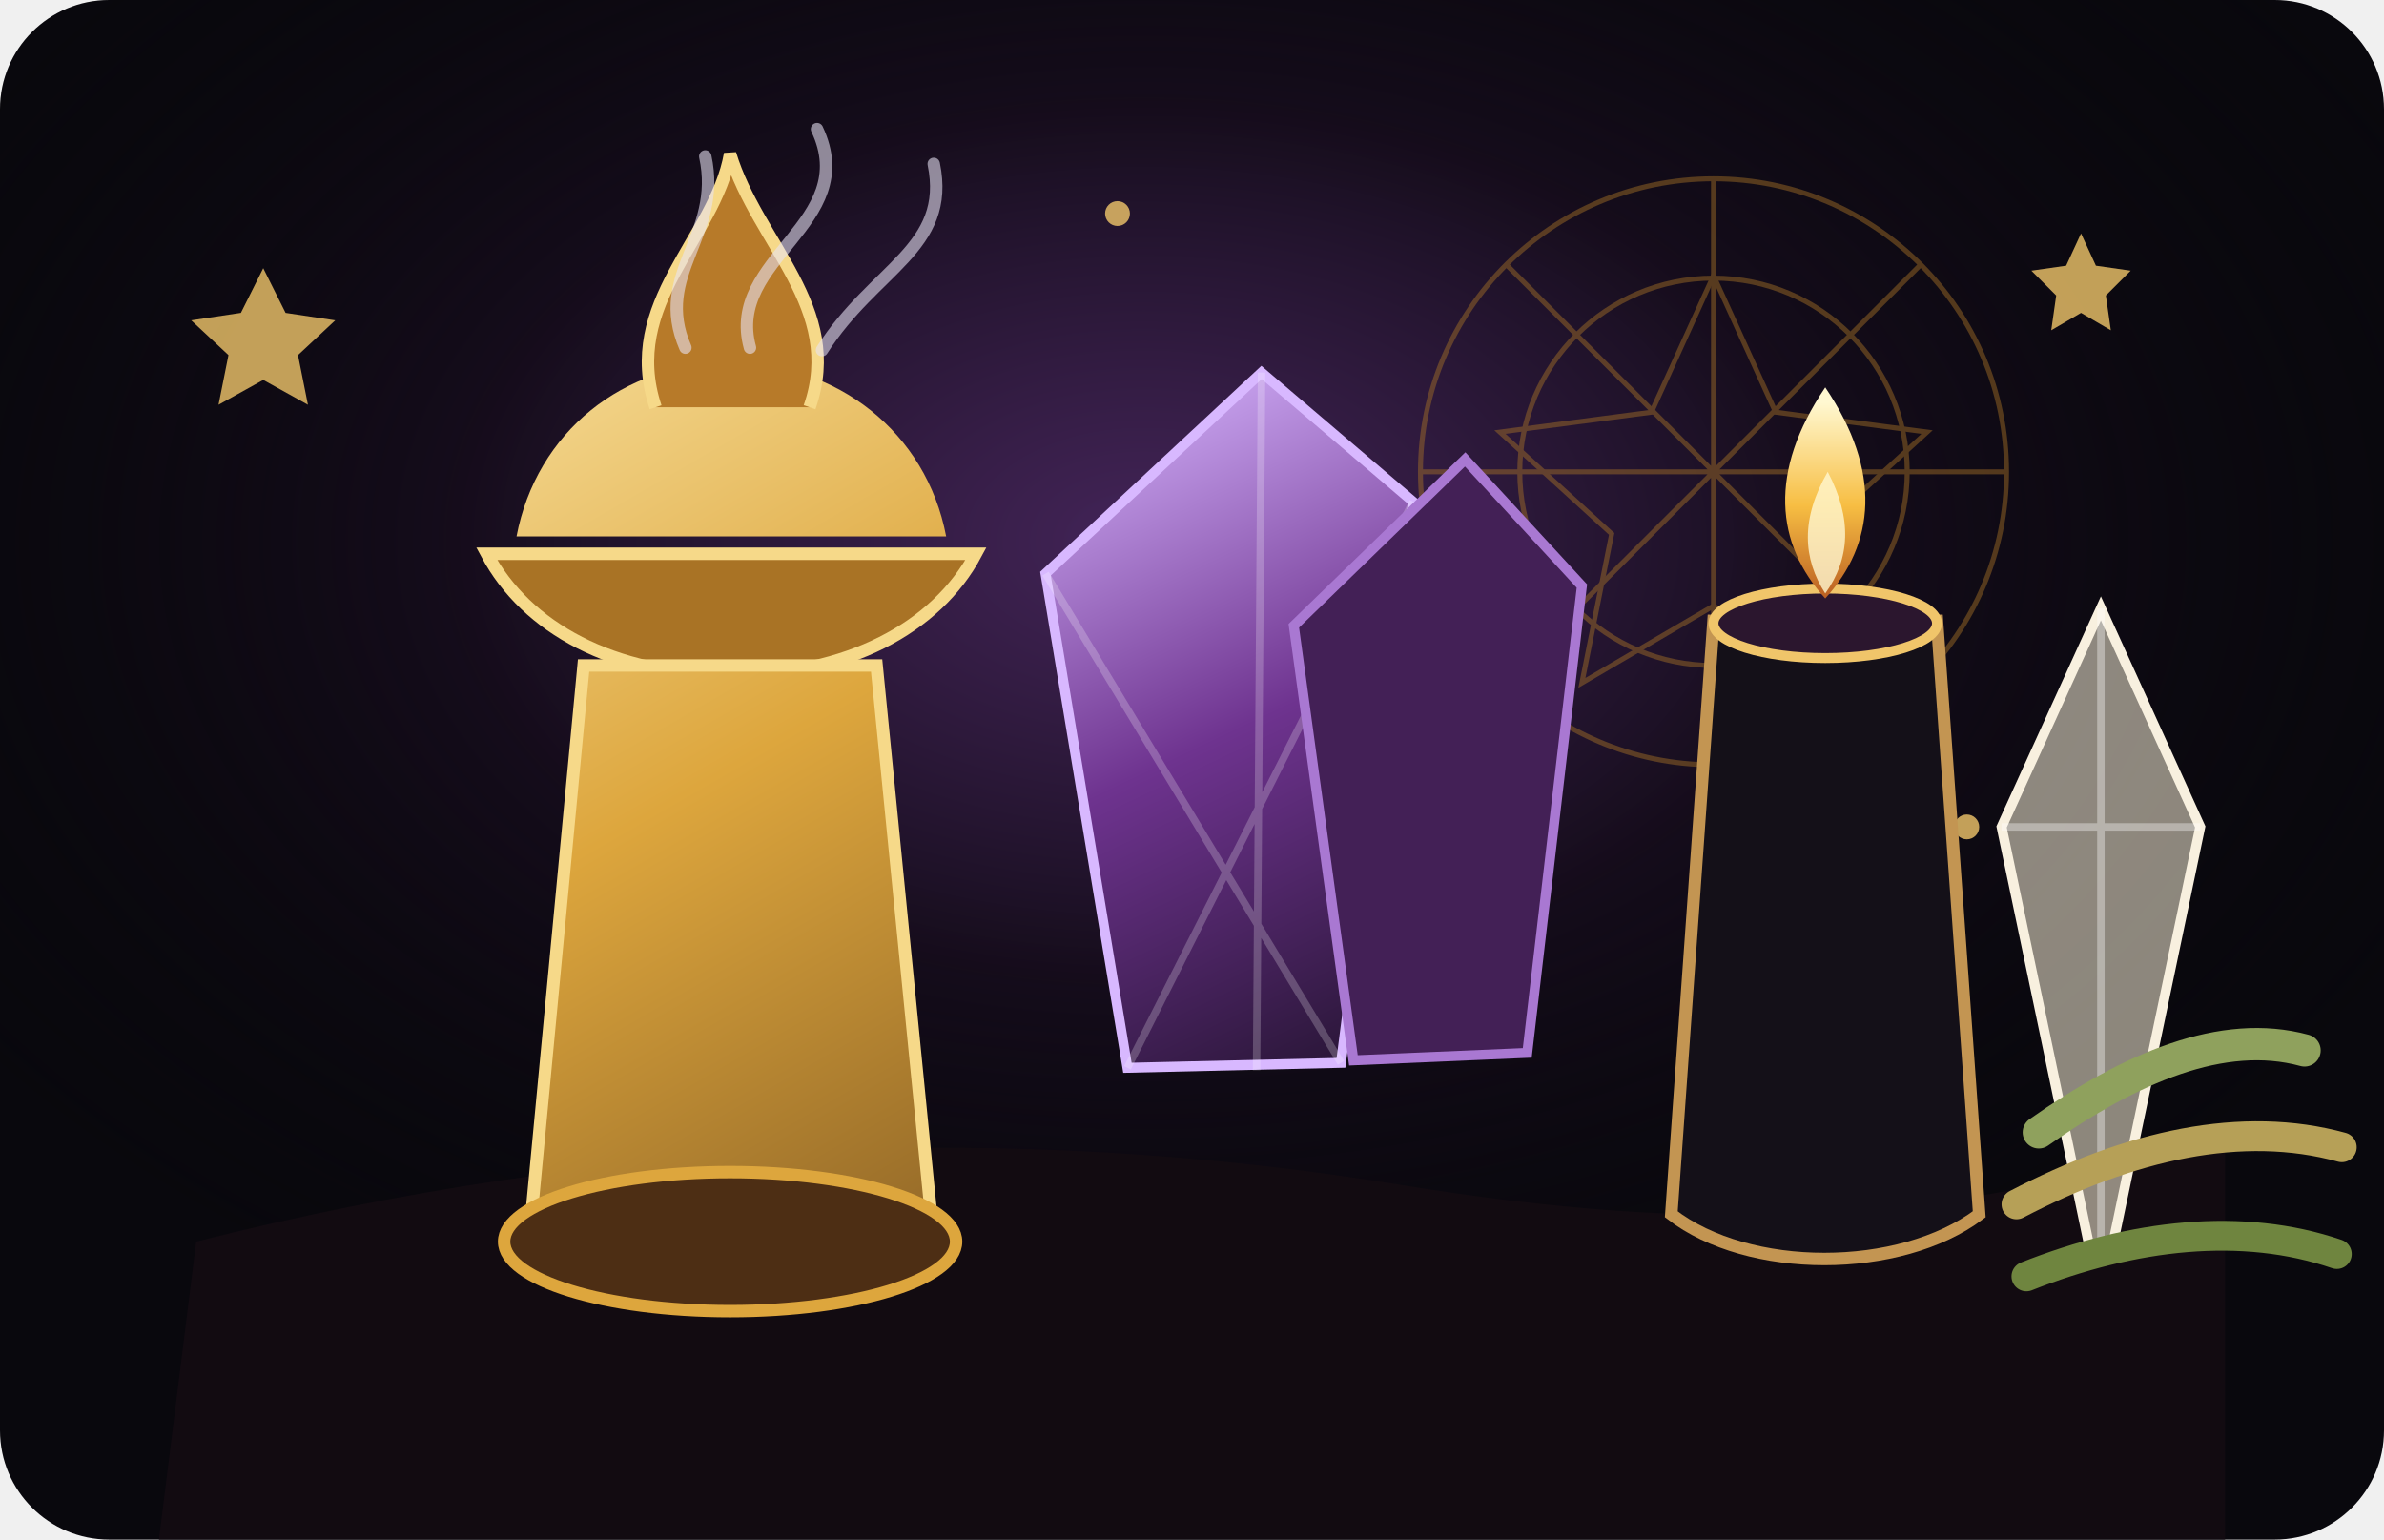
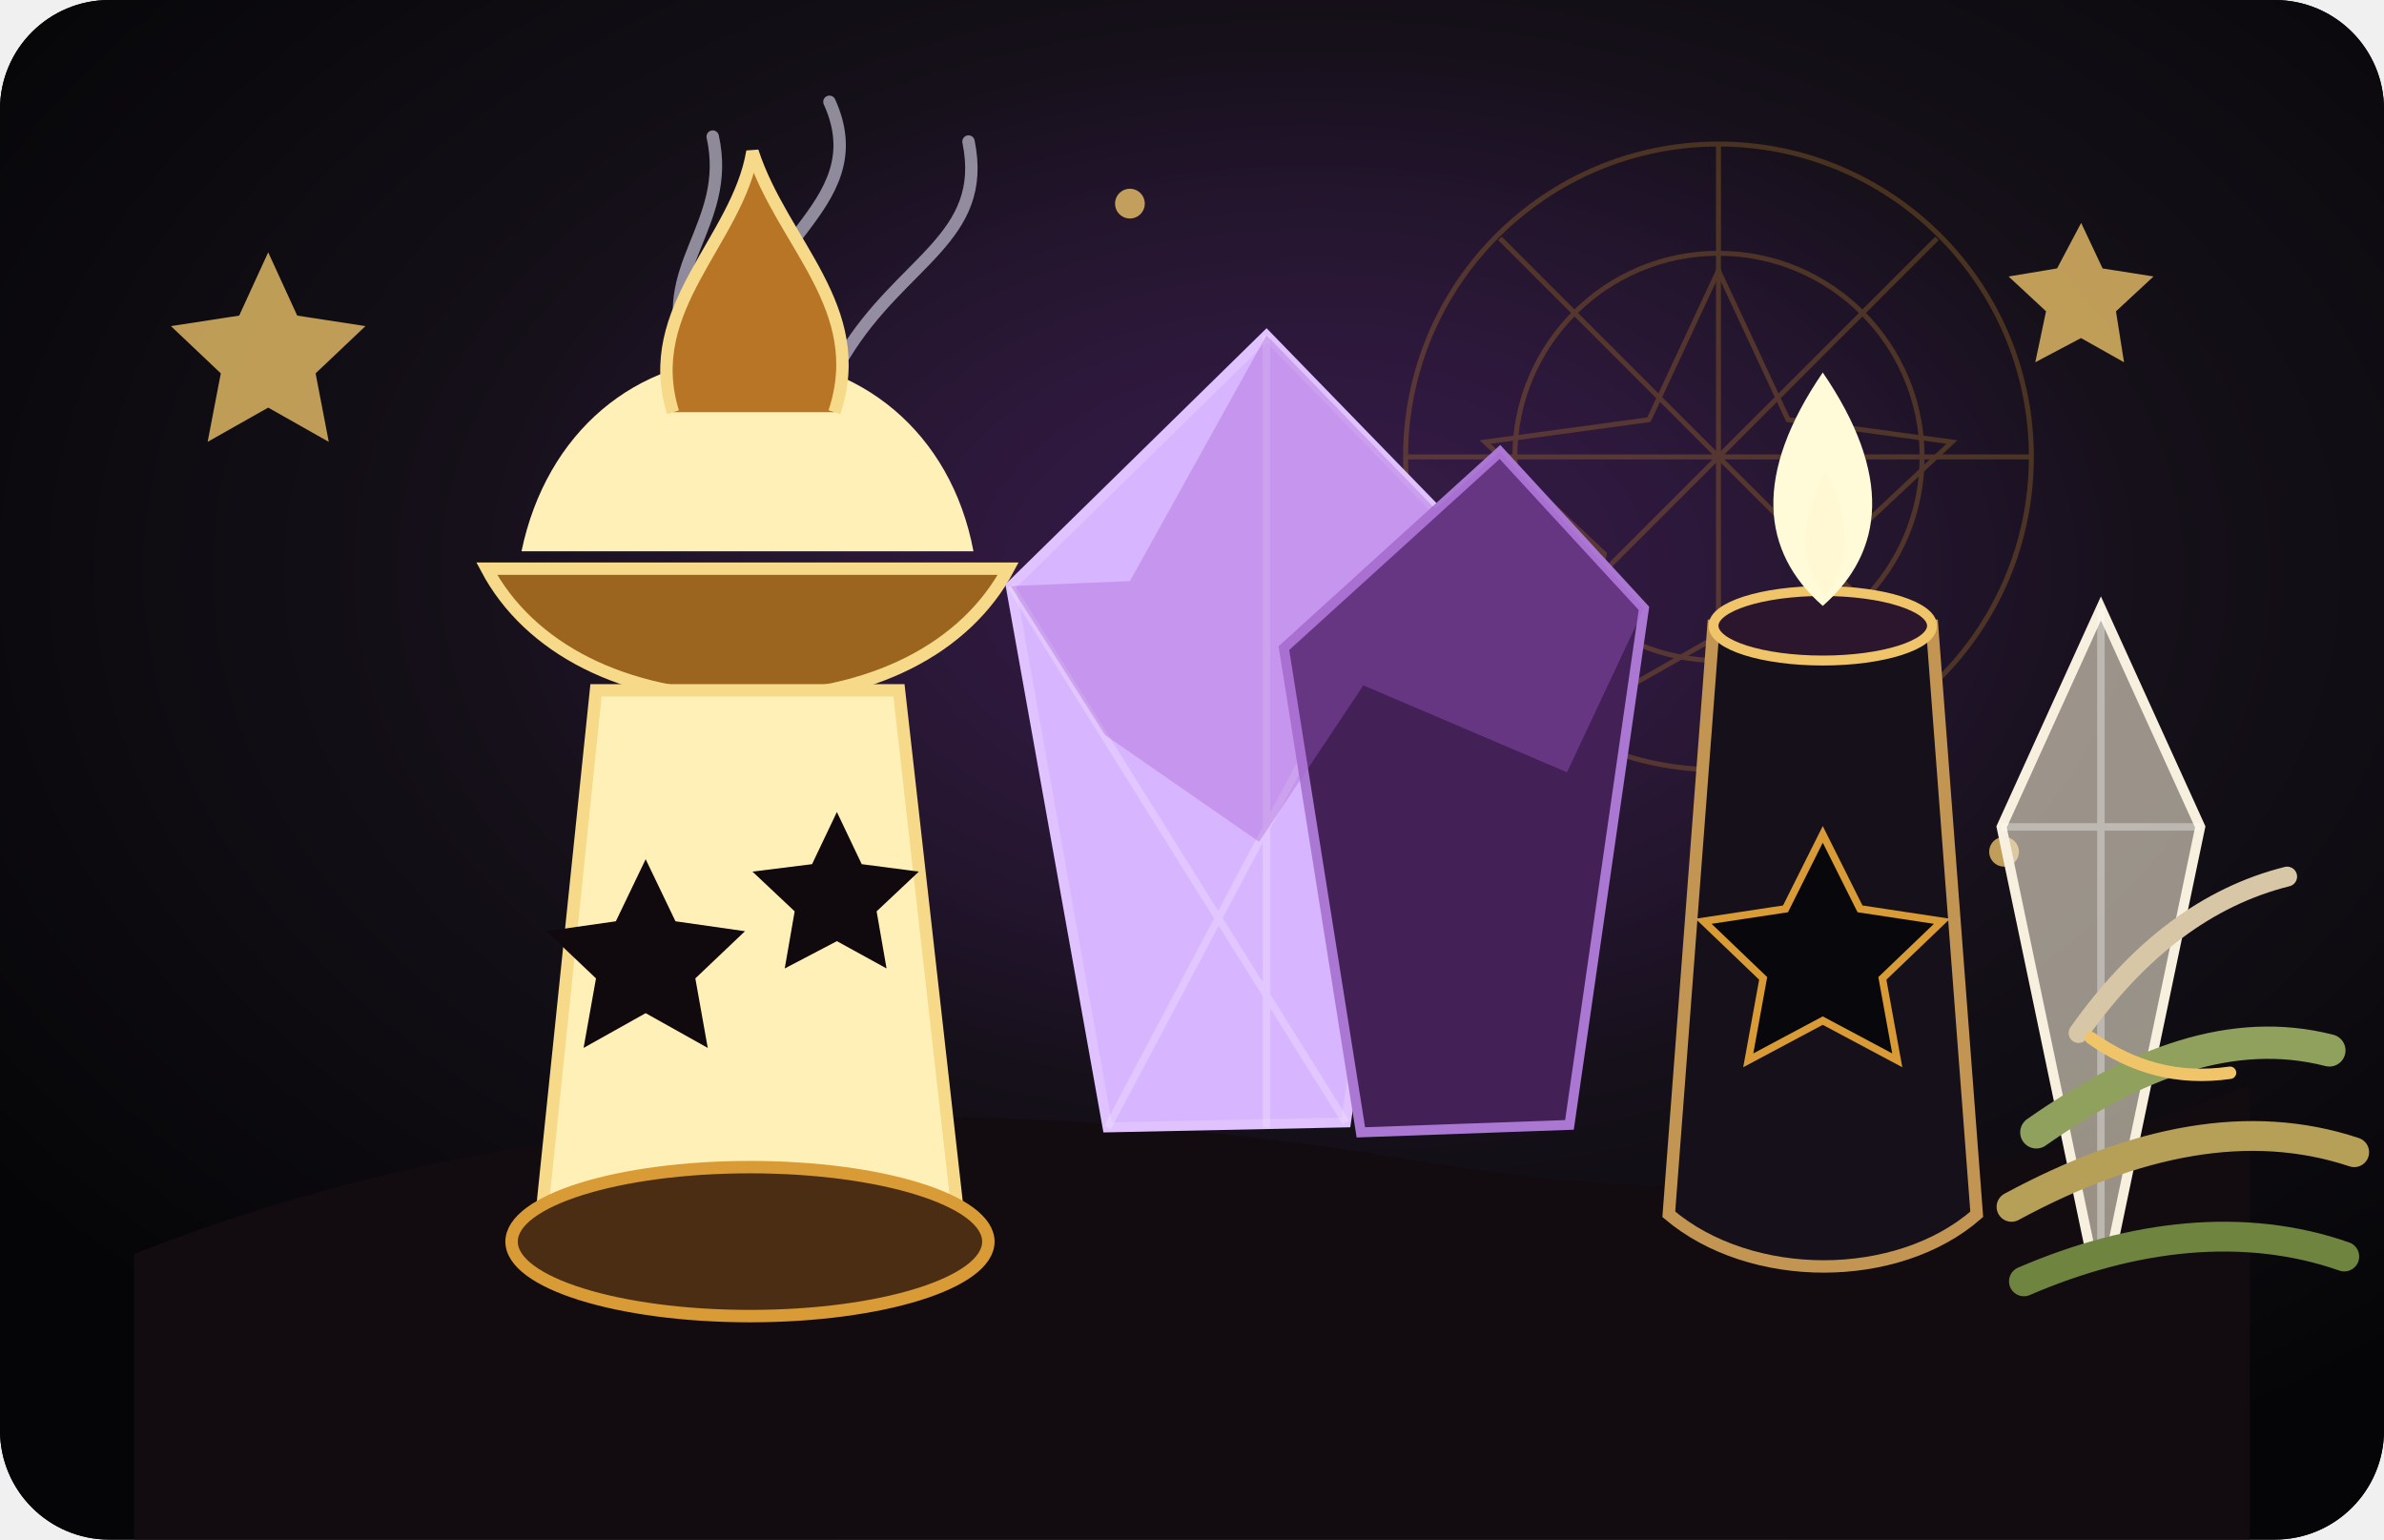
<svg xmlns="http://www.w3.org/2000/svg" width="960" height="620" viewBox="0 0 960 620" fill="none" role="img" aria-labelledby="title desc">
  <defs>
-     <radialGradient id="halo" cx="48%" cy="35%" r="60%">
-       <stop stop-color="#5A2F75" stop-opacity="0.72" />
-       <stop offset="0.48" stop-color="#170D1E" stop-opacity="0.82" />
-       <stop offset="1" stop-color="#060609" stop-opacity="0" />
+     <radialGradient id="bg" cx="55%" cy="37%" r="68%">
+       <stop stop-color="#4b2464" stop-opacity=".72" />
+       <stop offset=".52" stop-color="#151019" />
+       <stop offset="1" stop-color="#050507" />
    </radialGradient>
-     <linearGradient id="gold" x1="152" y1="82" x2="431" y2="565" gradientUnits="userSpaceOnUse">
-       <stop stop-color="#FFF0B8" />
-       <stop offset="0.48" stop-color="#DDA63D" />
-       <stop offset="1" stop-color="#76501F" />
+     <linearGradient id="gold" x1="120" y1="60" x2="430" y2="555">
+       <stop stop-color="#fff0b8" />
+       <stop offset=".5" stop-color="#d69c33" />
+       <stop offset="1" stop-color="#6f4718" />
    </linearGradient>
-     <linearGradient id="amethyst" x1="465" y1="138" x2="604" y2="430" gradientUnits="userSpaceOnUse">
-       <stop stop-color="#D7B6FF" />
-       <stop offset="0.48" stop-color="#6E338F" />
-       <stop offset="1" stop-color="#1C1026" />
+     <linearGradient id="amethyst" x1="405" y1="118" x2="650" y2="475">
+       <stop stop-color="#d8b6ff" />
+       <stop offset=".48" stop-color="#6d2f8b" />
+       <stop offset="1" stop-color="#160a1e" />
    </linearGradient>
-     <linearGradient id="flame" x1="734" y1="162" x2="734" y2="245" gradientUnits="userSpaceOnUse">
-       <stop stop-color="#FFF8D1" />
-       <stop offset="0.5" stop-color="#F7BE43" />
-       <stop offset="1" stop-color="#B4541E" />
+     <linearGradient id="flame" x1="730" y1="142" x2="730" y2="245">
+       <stop stop-color="#fffbd8" />
+       <stop offset=".52" stop-color="#f7b83f" />
+       <stop offset="1" stop-color="#a54818" />
    </linearGradient>
  </defs>
-   <rect width="960" height="620" rx="44" fill="#09080D" />
-   <rect width="960" height="620" rx="44" fill="url(#halo)" />
-   <path d="M79 500C245 458 409 452 563 477C686 497 779 494 896 458V620H64L79 500Z" fill="#120B11" />
-   <g opacity="0.45" stroke="#A97325" stroke-width="2">
-     <circle cx="690" cy="190" r="118" />
-     <circle cx="690" cy="190" r="78" />
-     <path d="M690 72V308M572 190H808M607 107L773 273M773 107L607 273" />
-     <path d="M690 111L715 166L776 174L731 215L743 275L690 244L637 275L649 215L604 174L665 166L690 111Z" />
+   <rect width="960" height="620" rx="44" fill="#07070b" />
+   <rect width="960" height="620" rx="44" fill="url(#bg)" />
+   <g opacity=".34" stroke="#a97325" stroke-width="2" fill="none">
+     <circle cx="692" cy="184" r="126" />
+     <circle cx="692" cy="184" r="82" />
+     <path d="M692 58v252M566 184h252M604 96l176 176M780 96 604 272" />
+     <path d="M692 109l28 60 66 9-48 45 12 66-58-33-58 33 12-66-48-45 66-9 28-60Z" />
  </g>
-   <g fill="#F0C56A" opacity="0.8">
-     <path d="M106 108L115 126L135 129L120 143L124 163L106 153L88 163L92 143L77 129L97 126L106 108Z" />
-     <path d="M838 94L844 107L858 109L848 119L850 133L838 126L826 133L828 119L818 109L832 107L838 94Z" />
-     <circle cx="450" cy="86" r="5" />
-     <circle cx="792" cy="333" r="5" />
+   <path d="M54 505c146-58 318-70 514-38 134 22 229 12 338-30v183H54V505Z" fill="#120b10" />
+   <g stroke="#f0c56a" stroke-width="2" fill="#f0c56a" opacity=".78">
+     <path d="M108 104l11 24 26 4-19 18 5 26-23-13-23 13 5-26-19-18 26-4 11-24Z" />
+     <path d="M838 92l8 17 19 3-14 13 3 19-16-9-17 9 4-19-14-13 18-3 9-17Z" />
+     <circle cx="455" cy="82" r="5" />
+     <circle cx="807" cy="343" r="5" />
  </g>
-   <path d="M208 216C216 174 251 146 294 146C337 146 373 174 381 216H208Z" fill="url(#gold)" />
-   <path d="M196 223H393C377 253 341 272 294 272C247 272 212 253 196 223Z" fill="#A97325" stroke="#F6D989" stroke-width="5" />
-   <path d="M235 268H353L376 500C331 531 259 531 213 500L235 268Z" fill="url(#gold)" stroke="#F6D989" stroke-width="5" />
-   <ellipse cx="294" cy="500" rx="91" ry="28" fill="#4D2E14" stroke="#DDA63D" stroke-width="5" />
-   <path d="M264 164C250 122 288 96 294 62C305 98 340 124 326 164" fill="#B77A29" stroke="#F6D989" stroke-width="5" />
-   <path d="M508 150L569 202L540 428L454 430L421 231L508 150Z" fill="url(#amethyst)" stroke="#D8B8FF" stroke-width="4" />
-   <path d="M508 150L506 431M421 231L540 428M569 202L454 430" stroke="#FFFFFF" stroke-opacity="0.22" stroke-width="3" />
-   <path d="M590 185L637 236L615 424L545 427L521 252L590 185Z" fill="#432056" stroke="#A978D2" stroke-width="4" />
-   <path d="M690 250H780L797 489C765 513 704 513 673 489L690 250Z" fill="#141018" stroke="#C39552" stroke-width="5" />
-   <ellipse cx="735" cy="251" rx="45" ry="14" fill="#2B162E" stroke="#F0C56A" stroke-width="4" />
-   <path d="M735 156C758 190 755 219 735 241C715 219 712 190 735 156Z" fill="url(#flame)" />
-   <path d="M736 190C746 209 745 225 735 239C726 225 725 209 736 190Z" fill="#FFF8D1" opacity="0.8" />
-   <path d="M806 333L846 245L886 333L850 505H842L806 333Z" fill="#EDE3CE" fill-opacity="0.58" stroke="#F8F0DF" stroke-width="4" />
-   <path d="M846 245V505M806 333H886" stroke="#FFFFFF" stroke-opacity="0.36" stroke-width="3" />
-   <path d="M821 456C858 430 895 414 928 423" stroke="#8FA15D" stroke-width="13" stroke-linecap="round" />
-   <path d="M812 485C858 461 903 451 943 462" stroke="#B6A057" stroke-width="12" stroke-linecap="round" />
-   <path d="M816 514C859 497 903 492 941 505" stroke="#6F853F" stroke-width="12" stroke-linecap="round" />
-   <g opacity="0.58" stroke="#E8E3F5" stroke-width="5" stroke-linecap="round">
-     <path d="M302 140C292 104 347 90 329 52" />
-     <path d="M276 140C263 110 291 95 284 63" />
-     <path d="M331 141C352 108 383 100 376 66" />
+   <g opacity=".58" stroke="#e7e3f7" stroke-width="5" stroke-linecap="round">
+     <path d="M306 142c-12-42 48-57 28-101" />
+     <path d="M277 143c-14-35 18-52 10-88" />
+     <path d="M340 143c23-38 58-47 50-86" />
+   </g>
+   <g>
+     <path d="M210 222c10-48 46-78 91-78s82 30 91 78H210Z" fill="url(#gold)" />
+     <path d="M196 229h210c-17 32-55 52-105 52s-88-20-105-52Z" fill="#9b651f" stroke="#f6d989" stroke-width="5" />
+     <path d="M240 278h122l25 222c-48 34-122 34-170 0l23-222Z" fill="url(#gold)" stroke="#f6d989" stroke-width="5" />
+     <ellipse cx="302" cy="500" rx="96" ry="30" fill="#4b2d13" stroke="#d99b35" stroke-width="5" />
+     <path d="M271 166c-13-42 26-69 32-105 12 37 47 63 33 105" fill="#b87525" stroke="#f6d989" stroke-width="5" />
+     <path d="M260 346l12 25 28 4-20 19 5 28-25-14-25 14 5-28-20-19 28-4 12-25ZM337 327l10 21 23 3-17 16 4 23-20-11-21 11 4-23-17-16 24-3 10-21Z" fill="#10090d" />
+   </g>
+   <g>
+     <path d="M510 135l68 70-36 247-96 2-39-218 103-101Z" fill="url(#amethyst)" stroke="#dfc2ff" stroke-width="4" />
+     <path d="M510 135v319M407 236l135 216M578 205l-132 249" stroke="#fff" stroke-opacity=".22" stroke-width="3" />
+     <path d="M604 182l58 63-30 208-84 3-31-195 87-79Z" fill="#432056" stroke="#aa78d2" stroke-width="4" />
+     <path d="M455 234l55-99 68 70 26-23 58 63-31 66-82-35-42 63-62-43-38-60 48-2Z" fill="#a75dd1" opacity=".36" />
+   </g>
+   <g>
+     <path d="M690 252h88l18 237c-32 28-91 28-124 0l18-237Z" fill="#151019" stroke="#c39552" stroke-width="5" />
+     <ellipse cx="734" cy="252" rx="44" ry="14" fill="#2b162e" stroke="#f0c56a" stroke-width="4" />
+     <path d="M734 150c28 41 25 72 0 94-25-22-28-53 0-94Z" fill="url(#flame)" />
+     <path d="M735 190c11 21 10 37 0 50-10-13-11-29 0-50Z" fill="#fff8d1" opacity=".86" />
+     <path d="M734 336l15 30 33 5-24 23 6 33-30-16-30 16 6-33-24-23 33-5 15-30Z" fill="#08070b" stroke="#d99b35" stroke-width="3" />
+   </g>
+   <g>
+     <path d="M806 333l40-88 40 88-36 172h-8l-36-172Z" fill="#ede3ce" fill-opacity=".62" stroke="#f8f0df" stroke-width="4" />
+     <path d="M846 245v260M806 333h80" stroke="#fff" stroke-opacity=".34" stroke-width="3" />
+     <path d="M820 456c40-28 79-43 118-33" stroke="#8fa15d" stroke-width="13" stroke-linecap="round" />
+     <path d="M810 486c50-27 96-36 138-22" stroke="#b6a057" stroke-width="12" stroke-linecap="round" />
+     <path d="M815 516c44-19 89-24 129-10" stroke="#6f853f" stroke-width="12" stroke-linecap="round" />
+     <path d="M837 416c24-34 52-55 84-63" stroke="#d7c7a6" stroke-width="8" stroke-linecap="round" />
+     <path d="M842 418c17 12 35 17 56 14" stroke="#f0c56a" stroke-width="5" stroke-linecap="round" />
  </g>
</svg>
